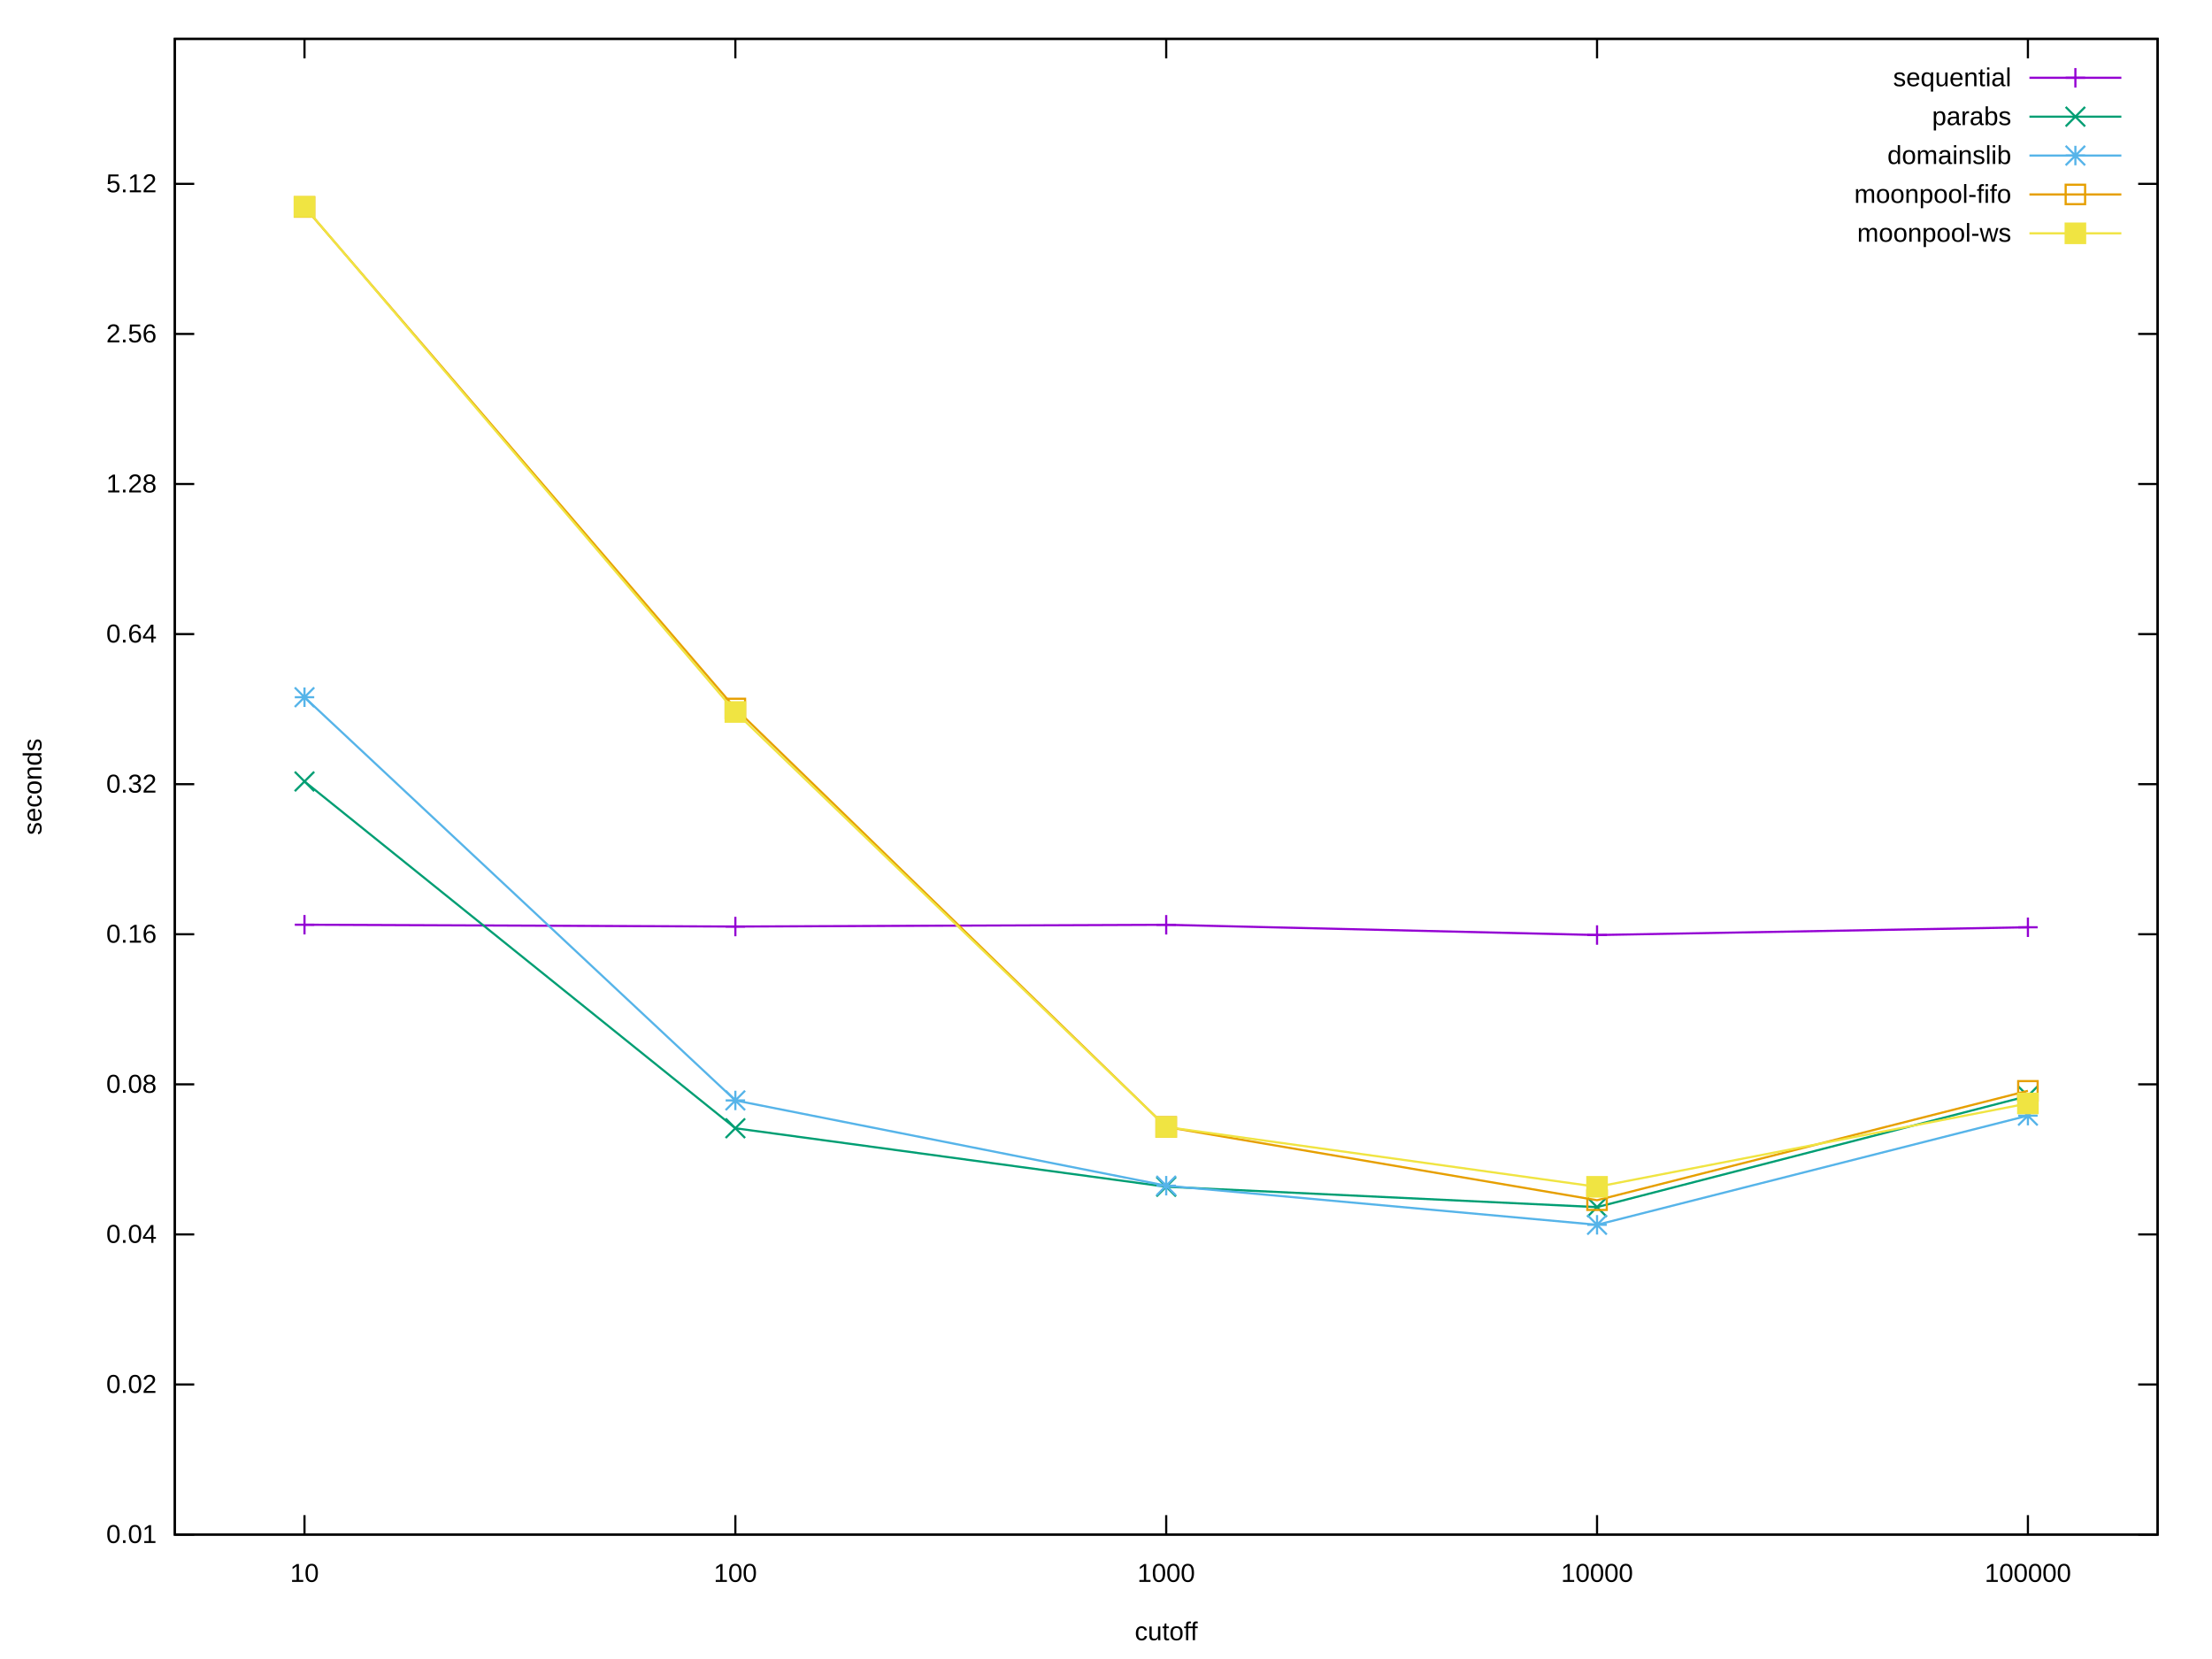
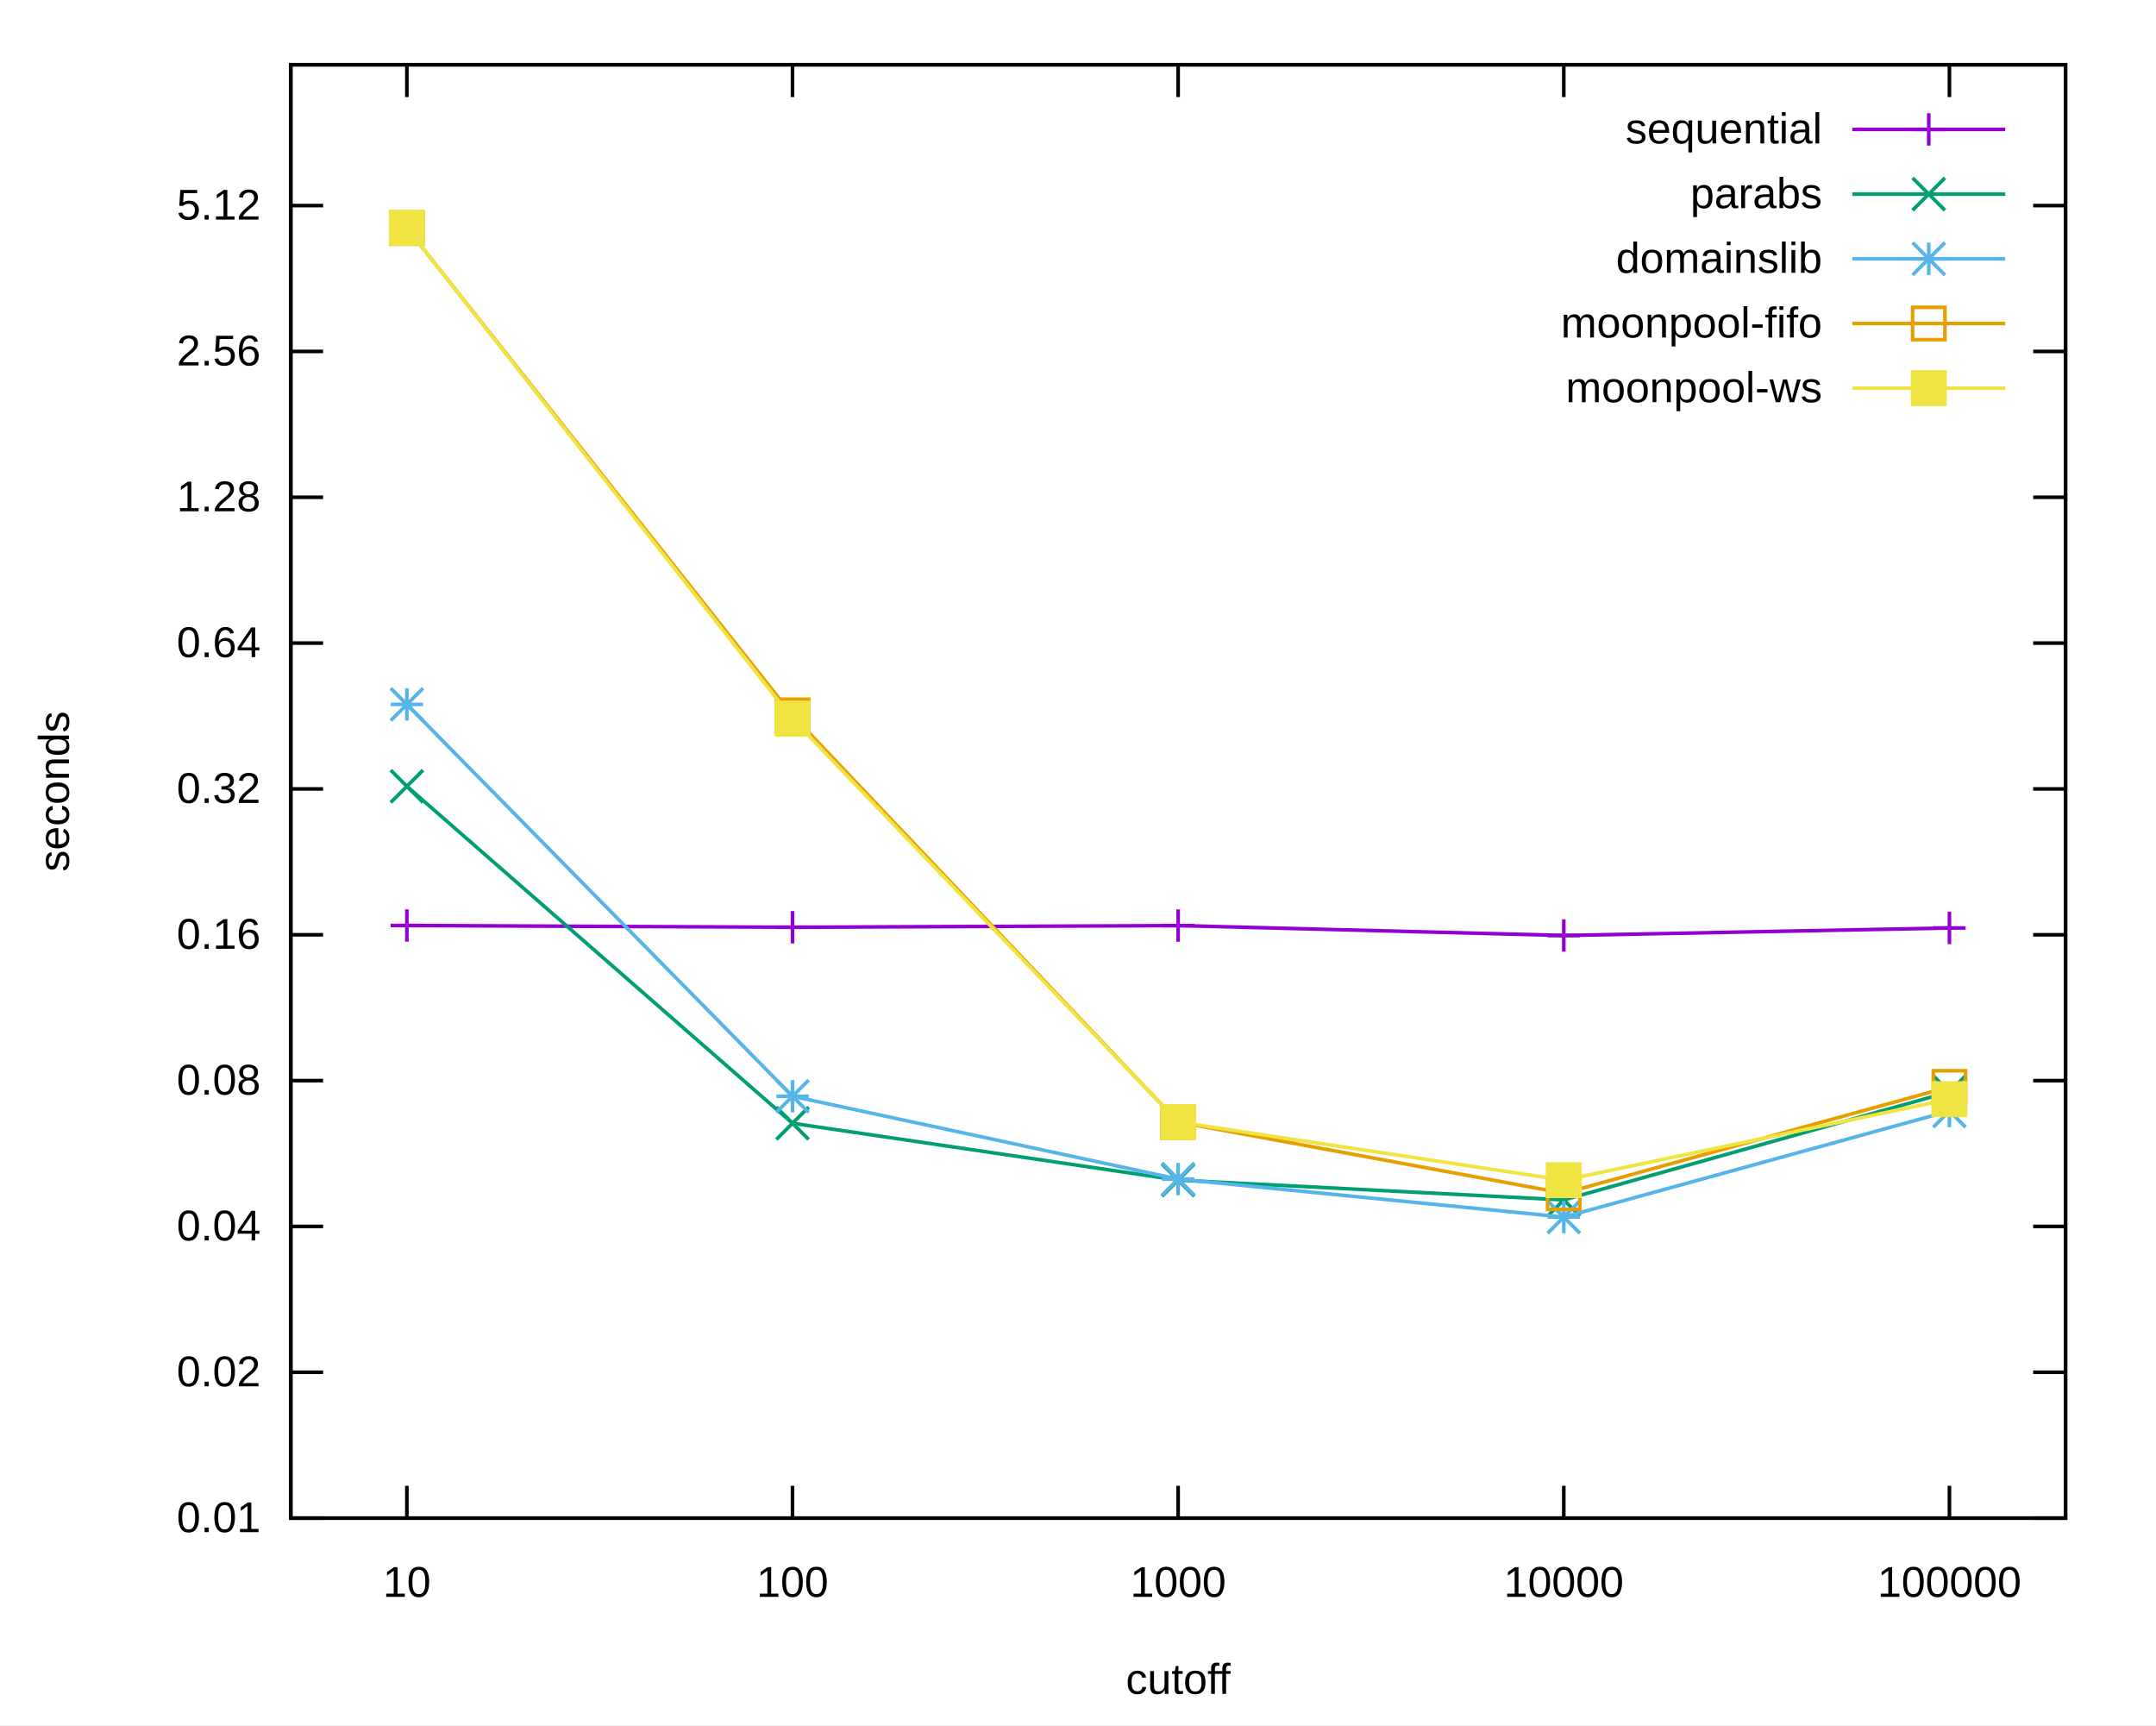
- <svg xmlns="http://www.w3.org/2000/svg" xmlns:xlink="http://www.w3.org/1999/xlink" viewBox="0 0 1024 768">
+ <svg xmlns="http://www.w3.org/2000/svg" xmlns:xlink="http://www.w3.org/1999/xlink" viewBox="0 0 600 480">
  <g id="gnuplot_canvas">
-     <rect x="0" y="0" width="1024" height="768" fill="#ffffff" />
+     <rect x="0" y="0" width="600" height="480" fill="#ffffff" />
    <defs>
      <circle id="gpDot" r="0.5" stroke-width="0.5" stroke="currentColor" />
      <path id="gpPt0" stroke-width="0.222" stroke="currentColor" d="M-1,0 h2 M0,-1 v2" />
      <path id="gpPt1" stroke-width="0.222" stroke="currentColor" d="M-1,-1 L1,1 M1,-1 L-1,1" />
      <path id="gpPt2" stroke-width="0.222" stroke="currentColor" d="M-1,0 L1,0 M0,-1 L0,1 M-1,-1 L1,1 M-1,1 L1,-1" />
      <rect id="gpPt3" stroke-width="0.222" stroke="currentColor" x="-1" y="-1" width="2" height="2" />
      <rect id="gpPt4" stroke-width="0.222" stroke="currentColor" fill="currentColor" x="-1" y="-1" width="2" height="2" />
      <circle id="gpPt5" stroke-width="0.222" stroke="currentColor" cx="0" cy="0" r="1" />
      <use xlink:href="#gpPt5" id="gpPt6" fill="currentColor" stroke="none" />
      <path id="gpPt7" stroke-width="0.222" stroke="currentColor" d="M0,-1.33 L-1.33,0.67 L1.33,0.67 z" />
      <use xlink:href="#gpPt7" id="gpPt8" fill="currentColor" stroke="none" />
      <use xlink:href="#gpPt7" id="gpPt9" stroke="currentColor" transform="rotate(180)" />
      <use xlink:href="#gpPt9" id="gpPt10" fill="currentColor" stroke="none" />
      <use xlink:href="#gpPt3" id="gpPt11" stroke="currentColor" transform="rotate(45)" />
      <use xlink:href="#gpPt11" id="gpPt12" fill="currentColor" stroke="none" />
      <path id="gpPt13" stroke-width="0.222" stroke="currentColor" d="M0,1.330 L1.265,0.411 L0.782,-1.067 L-0.782,-1.076 L-1.265,0.411 z" />
      <use xlink:href="#gpPt13" id="gpPt14" fill="currentColor" stroke="none" />
      <filter id="textbox" filterUnits="objectBoundingBox" x="0" y="0" height="1" width="1">
        <feFlood flood-color="#FFFFFF" flood-opacity="1" result="bgnd" />
        <feComposite in="SourceGraphic" in2="bgnd" operator="atop" />
      </filter>
      <filter id="greybox" filterUnits="objectBoundingBox" x="0" y="0" height="1" width="1">
        <feFlood flood-color="lightgrey" flood-opacity="1" result="grey" />
        <feComposite in="SourceGraphic" in2="grey" operator="atop" />
      </filter>
    </defs>
    <g fill="none" color="#FFFFFF" stroke="currentColor" stroke-width="1.00" stroke-linecap="butt" stroke-linejoin="miter">
</g>
    <g fill="none" color="black" stroke="currentColor" stroke-width="1.00" stroke-linecap="butt" stroke-linejoin="miter">
-       <path stroke="black" d="M80.92,710.40 L89.92,710.40 M998.82,710.40 L989.82,710.40  " />
-       <g transform="translate(72.53,714.30)" stroke="none" fill="black" font-family="Arial" font-size="12.00" text-anchor="end">
+       <path stroke="black" d="M80.92,422.40 L89.92,422.40 M574.82,422.40 L565.82,422.40  " />
+       <g transform="translate(72.53,426.30)" stroke="none" fill="black" font-family="Arial" font-size="12.00" text-anchor="end">
        <text>
          <tspan font-family="Arial"> 0.01</tspan>
        </text>
      </g>
    </g>
    <g fill="none" color="black" stroke="currentColor" stroke-width="1.00" stroke-linecap="butt" stroke-linejoin="miter">
-       <path stroke="black" d="M80.92,640.92 L89.92,640.92 M998.82,640.92 L989.82,640.92  " />
-       <g transform="translate(72.53,644.82)" stroke="none" fill="black" font-family="Arial" font-size="12.00" text-anchor="end">
+       <path stroke="black" d="M80.92,381.82 L89.92,381.82 M574.82,381.82 L565.82,381.82  " />
+       <g transform="translate(72.53,385.72)" stroke="none" fill="black" font-family="Arial" font-size="12.00" text-anchor="end">
        <text>
          <tspan font-family="Arial"> 0.02</tspan>
        </text>
      </g>
    </g>
    <g fill="none" color="black" stroke="currentColor" stroke-width="1.00" stroke-linecap="butt" stroke-linejoin="miter">
-       <path stroke="black" d="M80.92,571.45 L89.92,571.45 M998.82,571.45 L989.82,571.45  " />
-       <g transform="translate(72.53,575.35)" stroke="none" fill="black" font-family="Arial" font-size="12.00" text-anchor="end">
+       <path stroke="black" d="M80.92,341.24 L89.92,341.24 M574.82,341.24 L565.82,341.24  " />
+       <g transform="translate(72.53,345.14)" stroke="none" fill="black" font-family="Arial" font-size="12.00" text-anchor="end">
        <text>
          <tspan font-family="Arial"> 0.04</tspan>
        </text>
      </g>
    </g>
    <g fill="none" color="black" stroke="currentColor" stroke-width="1.00" stroke-linecap="butt" stroke-linejoin="miter">
-       <path stroke="black" d="M80.92,501.97 L89.92,501.97 M998.82,501.97 L989.82,501.97  " />
-       <g transform="translate(72.53,505.87)" stroke="none" fill="black" font-family="Arial" font-size="12.00" text-anchor="end">
+       <path stroke="black" d="M80.92,300.67 L89.92,300.67 M574.82,300.67 L565.82,300.67  " />
+       <g transform="translate(72.53,304.57)" stroke="none" fill="black" font-family="Arial" font-size="12.00" text-anchor="end">
        <text>
          <tspan font-family="Arial"> 0.08</tspan>
        </text>
      </g>
    </g>
    <g fill="none" color="black" stroke="currentColor" stroke-width="1.00" stroke-linecap="butt" stroke-linejoin="miter">
-       <path stroke="black" d="M80.92,432.49 L89.92,432.49 M998.82,432.49 L989.82,432.49  " />
-       <g transform="translate(72.53,436.39)" stroke="none" fill="black" font-family="Arial" font-size="12.00" text-anchor="end">
+       <path stroke="black" d="M80.92,260.09 L89.92,260.09 M574.82,260.09 L565.82,260.09  " />
+       <g transform="translate(72.53,263.99)" stroke="none" fill="black" font-family="Arial" font-size="12.00" text-anchor="end">
        <text>
          <tspan font-family="Arial"> 0.16</tspan>
        </text>
      </g>
    </g>
    <g fill="none" color="black" stroke="currentColor" stroke-width="1.00" stroke-linecap="butt" stroke-linejoin="miter">
-       <path stroke="black" d="M80.92,363.02 L89.92,363.02 M998.82,363.02 L989.82,363.02  " />
-       <g transform="translate(72.53,366.92)" stroke="none" fill="black" font-family="Arial" font-size="12.00" text-anchor="end">
+       <path stroke="black" d="M80.92,219.51 L89.92,219.51 M574.82,219.51 L565.82,219.51  " />
+       <g transform="translate(72.53,223.41)" stroke="none" fill="black" font-family="Arial" font-size="12.00" text-anchor="end">
        <text>
          <tspan font-family="Arial"> 0.32</tspan>
        </text>
      </g>
    </g>
    <g fill="none" color="black" stroke="currentColor" stroke-width="1.00" stroke-linecap="butt" stroke-linejoin="miter">
-       <path stroke="black" d="M80.92,293.54 L89.92,293.54 M998.82,293.54 L989.82,293.54  " />
-       <g transform="translate(72.53,297.44)" stroke="none" fill="black" font-family="Arial" font-size="12.00" text-anchor="end">
+       <path stroke="black" d="M80.92,178.93 L89.92,178.93 M574.82,178.93 L565.82,178.93  " />
+       <g transform="translate(72.53,182.83)" stroke="none" fill="black" font-family="Arial" font-size="12.00" text-anchor="end">
        <text>
          <tspan font-family="Arial"> 0.64</tspan>
        </text>
      </g>
    </g>
    <g fill="none" color="black" stroke="currentColor" stroke-width="1.00" stroke-linecap="butt" stroke-linejoin="miter">
-       <path stroke="black" d="M80.92,224.06 L89.92,224.06 M998.82,224.06 L989.82,224.06  " />
-       <g transform="translate(72.53,227.96)" stroke="none" fill="black" font-family="Arial" font-size="12.00" text-anchor="end">
+       <path stroke="black" d="M80.92,138.36 L89.92,138.36 M574.82,138.36 L565.82,138.36  " />
+       <g transform="translate(72.53,142.26)" stroke="none" fill="black" font-family="Arial" font-size="12.00" text-anchor="end">
        <text>
          <tspan font-family="Arial"> 1.28</tspan>
        </text>
      </g>
    </g>
    <g fill="none" color="black" stroke="currentColor" stroke-width="1.00" stroke-linecap="butt" stroke-linejoin="miter">
-       <path stroke="black" d="M80.92,154.59 L89.92,154.59 M998.82,154.59 L989.82,154.59  " />
-       <g transform="translate(72.53,158.49)" stroke="none" fill="black" font-family="Arial" font-size="12.00" text-anchor="end">
+       <path stroke="black" d="M80.92,97.78 L89.92,97.78 M574.82,97.78 L565.82,97.78  " />
+       <g transform="translate(72.53,101.68)" stroke="none" fill="black" font-family="Arial" font-size="12.00" text-anchor="end">
        <text>
          <tspan font-family="Arial"> 2.56</tspan>
        </text>
      </g>
    </g>
    <g fill="none" color="black" stroke="currentColor" stroke-width="1.00" stroke-linecap="butt" stroke-linejoin="miter">
-       <path stroke="black" d="M80.92,85.11 L89.92,85.11 M998.82,85.11 L989.82,85.11  " />
-       <g transform="translate(72.53,89.01)" stroke="none" fill="black" font-family="Arial" font-size="12.00" text-anchor="end">
+       <path stroke="black" d="M80.92,57.20 L89.92,57.20 M574.82,57.20 L565.82,57.20  " />
+       <g transform="translate(72.53,61.10)" stroke="none" fill="black" font-family="Arial" font-size="12.00" text-anchor="end">
        <text>
          <tspan font-family="Arial"> 5.12</tspan>
        </text>
      </g>
    </g>
    <g fill="none" color="black" stroke="currentColor" stroke-width="1.00" stroke-linecap="butt" stroke-linejoin="miter">
-       <path stroke="black" d="M140.96,710.40 L140.96,701.40 M140.96,18.01 L140.96,27.01  " />
-       <g transform="translate(140.96,732.30)" stroke="none" fill="black" font-family="Arial" font-size="12.00" text-anchor="middle">
+       <path stroke="black" d="M113.23,422.40 L113.23,413.40 M113.23,18.01 L113.23,27.01  " />
+       <g transform="translate(113.23,444.30)" stroke="none" fill="black" font-family="Arial" font-size="12.00" text-anchor="middle">
        <text>
          <tspan font-family="Arial"> 10</tspan>
        </text>
      </g>
    </g>
    <g fill="none" color="black" stroke="currentColor" stroke-width="1.00" stroke-linecap="butt" stroke-linejoin="miter">
-       <path stroke="black" d="M340.42,710.40 L340.42,701.40 M340.42,18.01 L340.42,27.01  " />
-       <g transform="translate(340.42,732.30)" stroke="none" fill="black" font-family="Arial" font-size="12.00" text-anchor="middle">
+       <path stroke="black" d="M220.55,422.40 L220.55,413.40 M220.55,18.01 L220.55,27.01  " />
+       <g transform="translate(220.55,444.30)" stroke="none" fill="black" font-family="Arial" font-size="12.00" text-anchor="middle">
        <text>
          <tspan font-family="Arial"> 100</tspan>
        </text>
      </g>
    </g>
    <g fill="none" color="black" stroke="currentColor" stroke-width="1.00" stroke-linecap="butt" stroke-linejoin="miter">
-       <path stroke="black" d="M539.87,710.40 L539.87,701.40 M539.87,18.01 L539.87,27.01  " />
-       <g transform="translate(539.87,732.30)" stroke="none" fill="black" font-family="Arial" font-size="12.00" text-anchor="middle">
+       <path stroke="black" d="M327.87,422.40 L327.87,413.40 M327.87,18.01 L327.87,27.01  " />
+       <g transform="translate(327.87,444.30)" stroke="none" fill="black" font-family="Arial" font-size="12.00" text-anchor="middle">
        <text>
          <tspan font-family="Arial"> 1000</tspan>
        </text>
      </g>
    </g>
    <g fill="none" color="black" stroke="currentColor" stroke-width="1.00" stroke-linecap="butt" stroke-linejoin="miter">
-       <path stroke="black" d="M739.32,710.40 L739.32,701.40 M739.32,18.01 L739.32,27.01  " />
-       <g transform="translate(739.32,732.30)" stroke="none" fill="black" font-family="Arial" font-size="12.00" text-anchor="middle">
+       <path stroke="black" d="M435.19,422.40 L435.19,413.40 M435.19,18.01 L435.19,27.01  " />
+       <g transform="translate(435.19,444.30)" stroke="none" fill="black" font-family="Arial" font-size="12.00" text-anchor="middle">
        <text>
          <tspan font-family="Arial"> 10000</tspan>
        </text>
      </g>
    </g>
    <g fill="none" color="black" stroke="currentColor" stroke-width="1.00" stroke-linecap="butt" stroke-linejoin="miter">
-       <path stroke="black" d="M938.78,710.40 L938.78,701.40 M938.78,18.01 L938.78,27.01  " />
-       <g transform="translate(938.78,732.30)" stroke="none" fill="black" font-family="Arial" font-size="12.00" text-anchor="middle">
+       <path stroke="black" d="M542.51,422.40 L542.51,413.40 M542.51,18.01 L542.51,27.01  " />
+       <g transform="translate(542.51,444.30)" stroke="none" fill="black" font-family="Arial" font-size="12.00" text-anchor="middle">
        <text>
          <tspan font-family="Arial"> 100000</tspan>
        </text>
      </g>
    </g>
    <g fill="none" color="black" stroke="currentColor" stroke-width="1.00" stroke-linecap="butt" stroke-linejoin="miter">
</g>
    <g fill="none" color="black" stroke="currentColor" stroke-width="1.00" stroke-linecap="butt" stroke-linejoin="miter">
-       <path stroke="black" d="M80.92,18.01 L80.92,710.40 L998.82,710.40 L998.82,18.01 L80.92,18.01 Z  " />
+       <path stroke="black" d="M80.92,18.01 L80.92,422.40 L574.82,422.40 L574.82,18.01 L80.92,18.01 Z  " />
    </g>
    <g fill="none" color="black" stroke="currentColor" stroke-width="1.00" stroke-linecap="butt" stroke-linejoin="miter">
</g>
    <g id="gnuplot_plot_1">
      <g fill="none" color="black" stroke="currentColor" stroke-width="1.00" stroke-linecap="butt" stroke-linejoin="miter">
-         <g transform="translate(931.09,39.91)" stroke="none" fill="black" font-family="Arial" font-size="12.00" text-anchor="end">
+         <g transform="translate(507.09,39.91)" stroke="none" fill="black" font-family="Arial" font-size="12.00" text-anchor="end">
          <text>
            <tspan font-family="Arial">sequential</tspan>
          </text>
        </g>
      </g>
      <g fill="none" color="black" stroke="currentColor" stroke-width="1.00" stroke-linecap="butt" stroke-linejoin="miter">
-         <path stroke="rgb(148,   0, 211)" d="M939.48,36.01 L982.04,36.01 M140.96,428.08 L340.42,428.92 L539.87,428.11 L739.32,432.85 L938.78,429.26  " />
-         <use xlink:href="#gpPt0" transform="translate(140.96,428.08) scale(4.50)" color="rgb(148,   0, 211)" />
-         <use xlink:href="#gpPt0" transform="translate(340.42,428.92) scale(4.50)" color="rgb(148,   0, 211)" />
-         <use xlink:href="#gpPt0" transform="translate(539.87,428.11) scale(4.50)" color="rgb(148,   0, 211)" />
-         <use xlink:href="#gpPt0" transform="translate(739.32,432.85) scale(4.50)" color="rgb(148,   0, 211)" />
-         <use xlink:href="#gpPt0" transform="translate(938.78,429.26) scale(4.50)" color="rgb(148,   0, 211)" />
-         <use xlink:href="#gpPt0" transform="translate(960.76,36.01) scale(4.50)" color="rgb(148,   0, 211)" />
+         <path stroke="rgb(148,   0, 211)" d="M515.48,36.01 L558.04,36.01 M113.23,257.51 L220.55,258.00 L327.87,257.53 L435.19,260.29 L542.51,258.20  " />
+         <use xlink:href="#gpPt0" transform="translate(113.23,257.51) scale(4.50)" color="rgb(148,   0, 211)" />
+         <use xlink:href="#gpPt0" transform="translate(220.55,258.00) scale(4.50)" color="rgb(148,   0, 211)" />
+         <use xlink:href="#gpPt0" transform="translate(327.87,257.53) scale(4.50)" color="rgb(148,   0, 211)" />
+         <use xlink:href="#gpPt0" transform="translate(435.19,260.29) scale(4.50)" color="rgb(148,   0, 211)" />
+         <use xlink:href="#gpPt0" transform="translate(542.51,258.20) scale(4.50)" color="rgb(148,   0, 211)" />
+         <use xlink:href="#gpPt0" transform="translate(536.76,36.01) scale(4.50)" color="rgb(148,   0, 211)" />
      </g>
    </g>
    <g id="gnuplot_plot_2">
      <g fill="none" color="black" stroke="currentColor" stroke-width="1.00" stroke-linecap="butt" stroke-linejoin="miter">
-         <g transform="translate(931.09,57.91)" stroke="none" fill="black" font-family="Arial" font-size="12.00" text-anchor="end">
+         <g transform="translate(507.09,57.91)" stroke="none" fill="black" font-family="Arial" font-size="12.00" text-anchor="end">
          <text>
            <tspan font-family="Arial">parabs</tspan>
          </text>
        </g>
      </g>
      <g fill="none" color="black" stroke="currentColor" stroke-width="1.00" stroke-linecap="butt" stroke-linejoin="miter">
-         <path stroke="rgb(  0, 158, 115)" d="M939.48,54.01 L982.04,54.01 M140.96,361.76 L340.42,522.30 L539.87,549.38 L739.32,558.81 L938.78,507.37  " />
-         <use xlink:href="#gpPt1" transform="translate(140.96,361.76) scale(4.50)" color="rgb(  0, 158, 115)" />
-         <use xlink:href="#gpPt1" transform="translate(340.42,522.30) scale(4.50)" color="rgb(  0, 158, 115)" />
-         <use xlink:href="#gpPt1" transform="translate(539.87,549.38) scale(4.50)" color="rgb(  0, 158, 115)" />
-         <use xlink:href="#gpPt1" transform="translate(739.32,558.81) scale(4.50)" color="rgb(  0, 158, 115)" />
-         <use xlink:href="#gpPt1" transform="translate(938.78,507.37) scale(4.50)" color="rgb(  0, 158, 115)" />
-         <use xlink:href="#gpPt1" transform="translate(960.76,54.01) scale(4.50)" color="rgb(  0, 158, 115)" />
+         <path stroke="rgb(  0, 158, 115)" d="M515.48,54.01 L558.04,54.01 M113.23,218.78 L220.55,312.54 L327.87,328.35 L435.19,333.86 L542.51,303.82  " />
+         <use xlink:href="#gpPt1" transform="translate(113.23,218.78) scale(4.50)" color="rgb(  0, 158, 115)" />
+         <use xlink:href="#gpPt1" transform="translate(220.55,312.54) scale(4.50)" color="rgb(  0, 158, 115)" />
+         <use xlink:href="#gpPt1" transform="translate(327.87,328.35) scale(4.50)" color="rgb(  0, 158, 115)" />
+         <use xlink:href="#gpPt1" transform="translate(435.19,333.86) scale(4.50)" color="rgb(  0, 158, 115)" />
+         <use xlink:href="#gpPt1" transform="translate(542.51,303.82) scale(4.50)" color="rgb(  0, 158, 115)" />
+         <use xlink:href="#gpPt1" transform="translate(536.76,54.01) scale(4.50)" color="rgb(  0, 158, 115)" />
      </g>
    </g>
    <g id="gnuplot_plot_3">
      <g fill="none" color="black" stroke="currentColor" stroke-width="1.00" stroke-linecap="butt" stroke-linejoin="miter">
-         <g transform="translate(931.09,75.91)" stroke="none" fill="black" font-family="Arial" font-size="12.00" text-anchor="end">
+         <g transform="translate(507.09,75.91)" stroke="none" fill="black" font-family="Arial" font-size="12.00" text-anchor="end">
          <text>
            <tspan font-family="Arial">domainslib</tspan>
          </text>
        </g>
      </g>
      <g fill="none" color="black" stroke="currentColor" stroke-width="1.00" stroke-linecap="butt" stroke-linejoin="miter">
-         <path stroke="rgb( 86, 180, 233)" d="M939.48,72.01 L982.04,72.01 M140.96,322.77 L340.42,509.42 L539.87,548.89 L739.32,566.99 L938.78,516.46  " />
-         <use xlink:href="#gpPt2" transform="translate(140.96,322.77) scale(4.50)" color="rgb( 86, 180, 233)" />
-         <use xlink:href="#gpPt2" transform="translate(340.42,509.42) scale(4.50)" color="rgb( 86, 180, 233)" />
-         <use xlink:href="#gpPt2" transform="translate(539.87,548.89) scale(4.50)" color="rgb( 86, 180, 233)" />
-         <use xlink:href="#gpPt2" transform="translate(739.32,566.99) scale(4.50)" color="rgb( 86, 180, 233)" />
-         <use xlink:href="#gpPt2" transform="translate(938.78,516.46) scale(4.50)" color="rgb( 86, 180, 233)" />
-         <use xlink:href="#gpPt2" transform="translate(960.76,72.01) scale(4.50)" color="rgb( 86, 180, 233)" />
+         <path stroke="rgb( 86, 180, 233)" d="M515.48,72.01 L558.04,72.01 M113.23,196.00 L220.55,305.02 L327.87,328.07 L435.19,338.64 L542.51,309.13  " />
+         <use xlink:href="#gpPt2" transform="translate(113.23,196.00) scale(4.50)" color="rgb( 86, 180, 233)" />
+         <use xlink:href="#gpPt2" transform="translate(220.55,305.02) scale(4.50)" color="rgb( 86, 180, 233)" />
+         <use xlink:href="#gpPt2" transform="translate(327.87,328.07) scale(4.50)" color="rgb( 86, 180, 233)" />
+         <use xlink:href="#gpPt2" transform="translate(435.19,338.64) scale(4.50)" color="rgb( 86, 180, 233)" />
+         <use xlink:href="#gpPt2" transform="translate(542.51,309.13) scale(4.50)" color="rgb( 86, 180, 233)" />
+         <use xlink:href="#gpPt2" transform="translate(536.76,72.01) scale(4.50)" color="rgb( 86, 180, 233)" />
      </g>
    </g>
    <g id="gnuplot_plot_4">
      <g fill="none" color="black" stroke="currentColor" stroke-width="1.00" stroke-linecap="butt" stroke-linejoin="miter">
-         <g transform="translate(931.09,93.91)" stroke="none" fill="black" font-family="Arial" font-size="12.00" text-anchor="end">
+         <g transform="translate(507.09,93.91)" stroke="none" fill="black" font-family="Arial" font-size="12.00" text-anchor="end">
          <text>
            <tspan font-family="Arial">moonpool-fifo</tspan>
          </text>
        </g>
      </g>
      <g fill="none" color="black" stroke="currentColor" stroke-width="1.00" stroke-linecap="butt" stroke-linejoin="miter">
-         <path stroke="rgb(230, 159,   0)" d="M939.48,90.01 L982.04,90.01 M140.96,95.82 L340.42,327.97 L539.87,521.69 L739.32,555.62 L938.78,504.97  " />
-         <use xlink:href="#gpPt3" transform="translate(140.96,95.82) scale(4.50)" color="rgb(230, 159,   0)" />
-         <use xlink:href="#gpPt3" transform="translate(340.42,327.97) scale(4.50)" color="rgb(230, 159,   0)" />
-         <use xlink:href="#gpPt3" transform="translate(539.87,521.69) scale(4.50)" color="rgb(230, 159,   0)" />
-         <use xlink:href="#gpPt3" transform="translate(739.32,555.62) scale(4.50)" color="rgb(230, 159,   0)" />
-         <use xlink:href="#gpPt3" transform="translate(938.78,504.97) scale(4.50)" color="rgb(230, 159,   0)" />
-         <use xlink:href="#gpPt3" transform="translate(960.76,90.01) scale(4.50)" color="rgb(230, 159,   0)" />
+         <path stroke="rgb(230, 159,   0)" d="M515.48,90.01 L558.04,90.01 M113.23,63.45 L220.55,199.04 L327.87,312.19 L435.19,332.00 L542.51,302.42  " />
+         <use xlink:href="#gpPt3" transform="translate(113.23,63.45) scale(4.50)" color="rgb(230, 159,   0)" />
+         <use xlink:href="#gpPt3" transform="translate(220.55,199.04) scale(4.50)" color="rgb(230, 159,   0)" />
+         <use xlink:href="#gpPt3" transform="translate(327.87,312.19) scale(4.50)" color="rgb(230, 159,   0)" />
+         <use xlink:href="#gpPt3" transform="translate(435.19,332.00) scale(4.50)" color="rgb(230, 159,   0)" />
+         <use xlink:href="#gpPt3" transform="translate(542.51,302.42) scale(4.50)" color="rgb(230, 159,   0)" />
+         <use xlink:href="#gpPt3" transform="translate(536.76,90.01) scale(4.50)" color="rgb(230, 159,   0)" />
      </g>
    </g>
    <g id="gnuplot_plot_5">
      <g fill="none" color="black" stroke="currentColor" stroke-width="1.00" stroke-linecap="butt" stroke-linejoin="miter">
-         <g transform="translate(931.09,111.91)" stroke="none" fill="black" font-family="Arial" font-size="12.00" text-anchor="end">
+         <g transform="translate(507.09,111.91)" stroke="none" fill="black" font-family="Arial" font-size="12.00" text-anchor="end">
          <text>
            <tspan font-family="Arial">moonpool-ws</tspan>
          </text>
        </g>
      </g>
      <g fill="none" color="black" stroke="currentColor" stroke-width="1.00" stroke-linecap="butt" stroke-linejoin="miter">
-         <path stroke="rgb(240, 228,  66)" d="M939.48,108.01 L982.04,108.01 M140.96,95.70 L340.42,329.60 L539.87,521.70 L739.32,549.41 L938.78,510.82  " />
-         <use xlink:href="#gpPt4" transform="translate(140.96,95.70) scale(4.50)" color="rgb(240, 228,  66)" />
-         <use xlink:href="#gpPt4" transform="translate(340.42,329.60) scale(4.50)" color="rgb(240, 228,  66)" />
-         <use xlink:href="#gpPt4" transform="translate(539.87,521.70) scale(4.50)" color="rgb(240, 228,  66)" />
-         <use xlink:href="#gpPt4" transform="translate(739.32,549.41) scale(4.50)" color="rgb(240, 228,  66)" />
-         <use xlink:href="#gpPt4" transform="translate(938.78,510.82) scale(4.50)" color="rgb(240, 228,  66)" />
-         <use xlink:href="#gpPt4" transform="translate(960.76,108.01) scale(4.50)" color="rgb(240, 228,  66)" />
+         <path stroke="rgb(240, 228,  66)" d="M515.48,108.01 L558.04,108.01 M113.23,63.38 L220.55,199.99 L327.87,312.19 L435.19,328.37 L542.51,305.83  " />
+         <use xlink:href="#gpPt4" transform="translate(113.23,63.38) scale(4.50)" color="rgb(240, 228,  66)" />
+         <use xlink:href="#gpPt4" transform="translate(220.55,199.99) scale(4.50)" color="rgb(240, 228,  66)" />
+         <use xlink:href="#gpPt4" transform="translate(327.87,312.19) scale(4.50)" color="rgb(240, 228,  66)" />
+         <use xlink:href="#gpPt4" transform="translate(435.19,328.37) scale(4.50)" color="rgb(240, 228,  66)" />
+         <use xlink:href="#gpPt4" transform="translate(542.51,305.83) scale(4.50)" color="rgb(240, 228,  66)" />
+         <use xlink:href="#gpPt4" transform="translate(536.76,108.01) scale(4.50)" color="rgb(240, 228,  66)" />
      </g>
    </g>
    <g fill="none" color="#FFFFFF" stroke="rgb(240, 228,  66)" stroke-width="2.00" stroke-linecap="butt" stroke-linejoin="miter">
</g>
    <g fill="none" color="black" stroke="currentColor" stroke-width="2.00" stroke-linecap="butt" stroke-linejoin="miter">
</g>
    <g fill="none" color="black" stroke="black" stroke-width="1.00" stroke-linecap="butt" stroke-linejoin="miter">
</g>
    <g fill="none" color="black" stroke="currentColor" stroke-width="1.00" stroke-linecap="butt" stroke-linejoin="miter">
-       <path stroke="black" d="M80.92,18.01 L80.92,710.40 L998.82,710.40 L998.82,18.01 L80.92,18.01 Z  " />
-       <g transform="translate(19.18,364.21) rotate(270.00)" stroke="none" fill="black" font-family="Arial" font-size="12.00" text-anchor="middle">
+       <path stroke="black" d="M80.92,18.01 L80.92,422.40 L574.82,422.40 L574.82,18.01 L80.92,18.01 Z  " />
+       <g transform="translate(19.18,220.21) rotate(270.00)" stroke="none" fill="black" font-family="Arial" font-size="12.00" text-anchor="middle">
        <text>
          <tspan font-family="Arial">seconds</tspan>
        </text>
      </g>
    </g>
    <g fill="none" color="black" stroke="currentColor" stroke-width="1.00" stroke-linecap="butt" stroke-linejoin="miter">
-       <g transform="translate(539.87,759.30)" stroke="none" fill="black" font-family="Arial" font-size="12.00" text-anchor="middle">
+       <g transform="translate(327.87,471.30)" stroke="none" fill="black" font-family="Arial" font-size="12.00" text-anchor="middle">
        <text>
          <tspan font-family="Arial">cutoff</tspan>
        </text>
      </g>
    </g>
    <g fill="none" color="black" stroke="currentColor" stroke-width="1.00" stroke-linecap="butt" stroke-linejoin="miter">
</g>
    <g fill="none" color="black" stroke="currentColor" stroke-width="1.00" stroke-linecap="butt" stroke-linejoin="miter">
</g>
  </g>
</svg>
